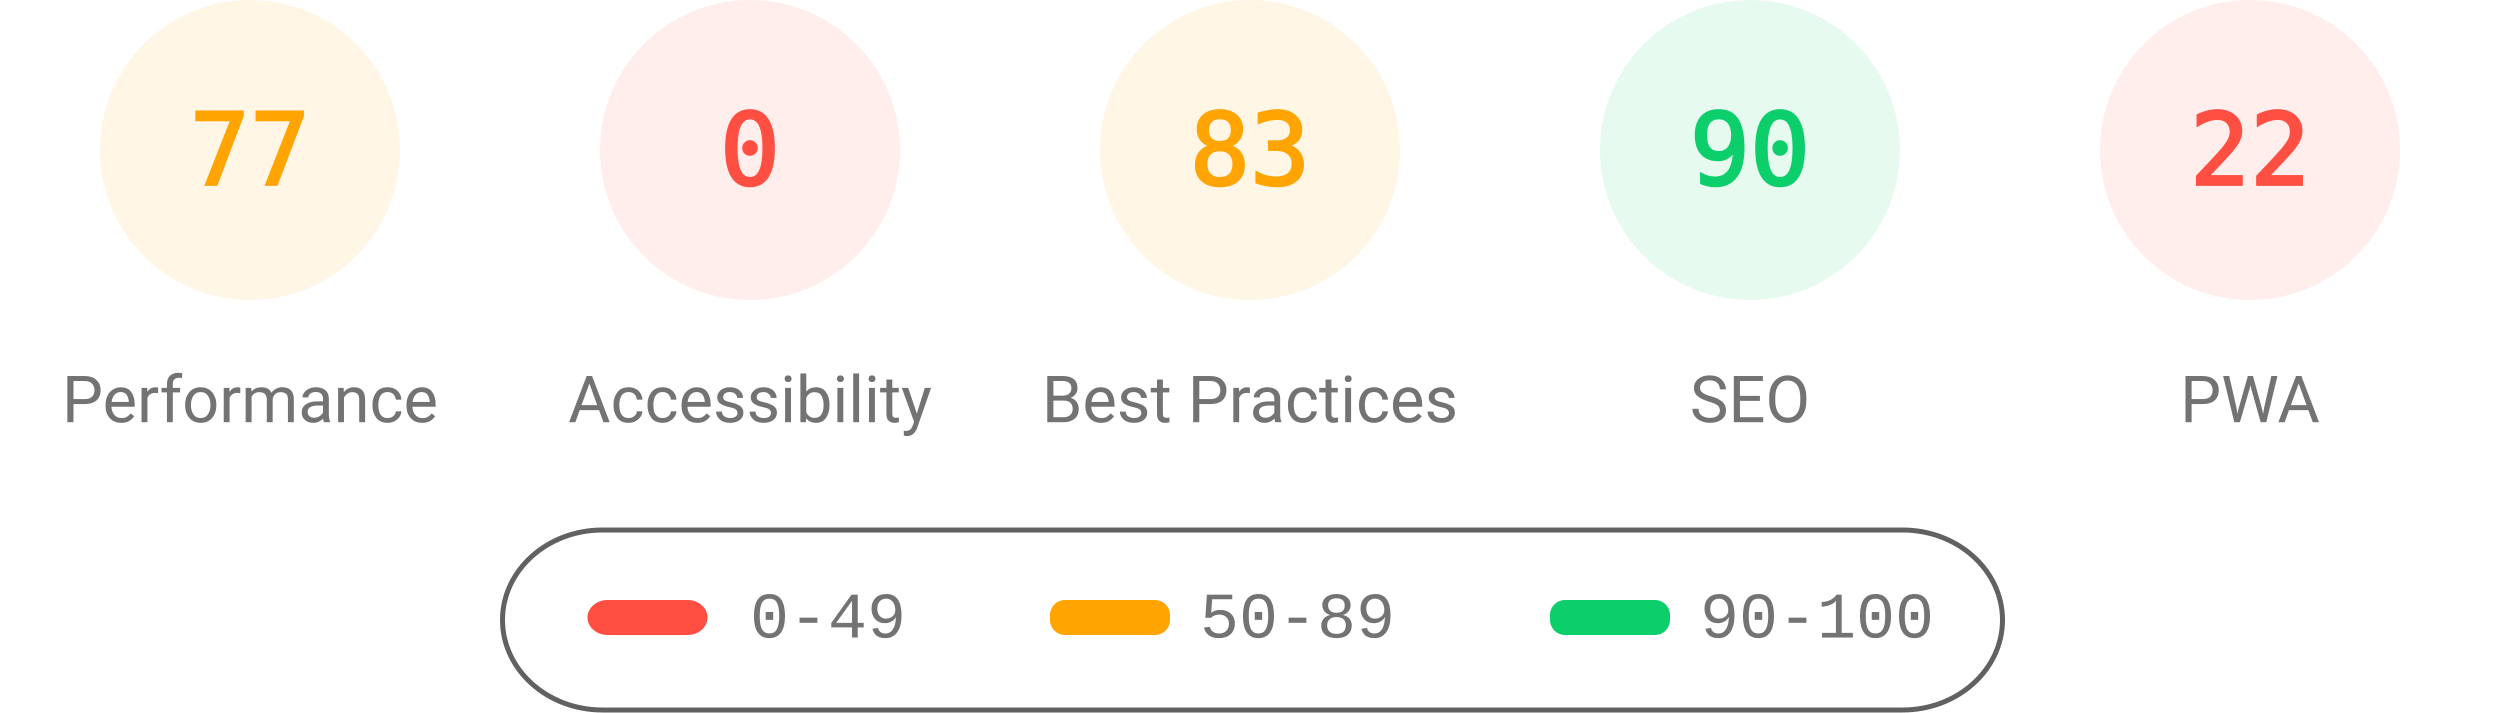
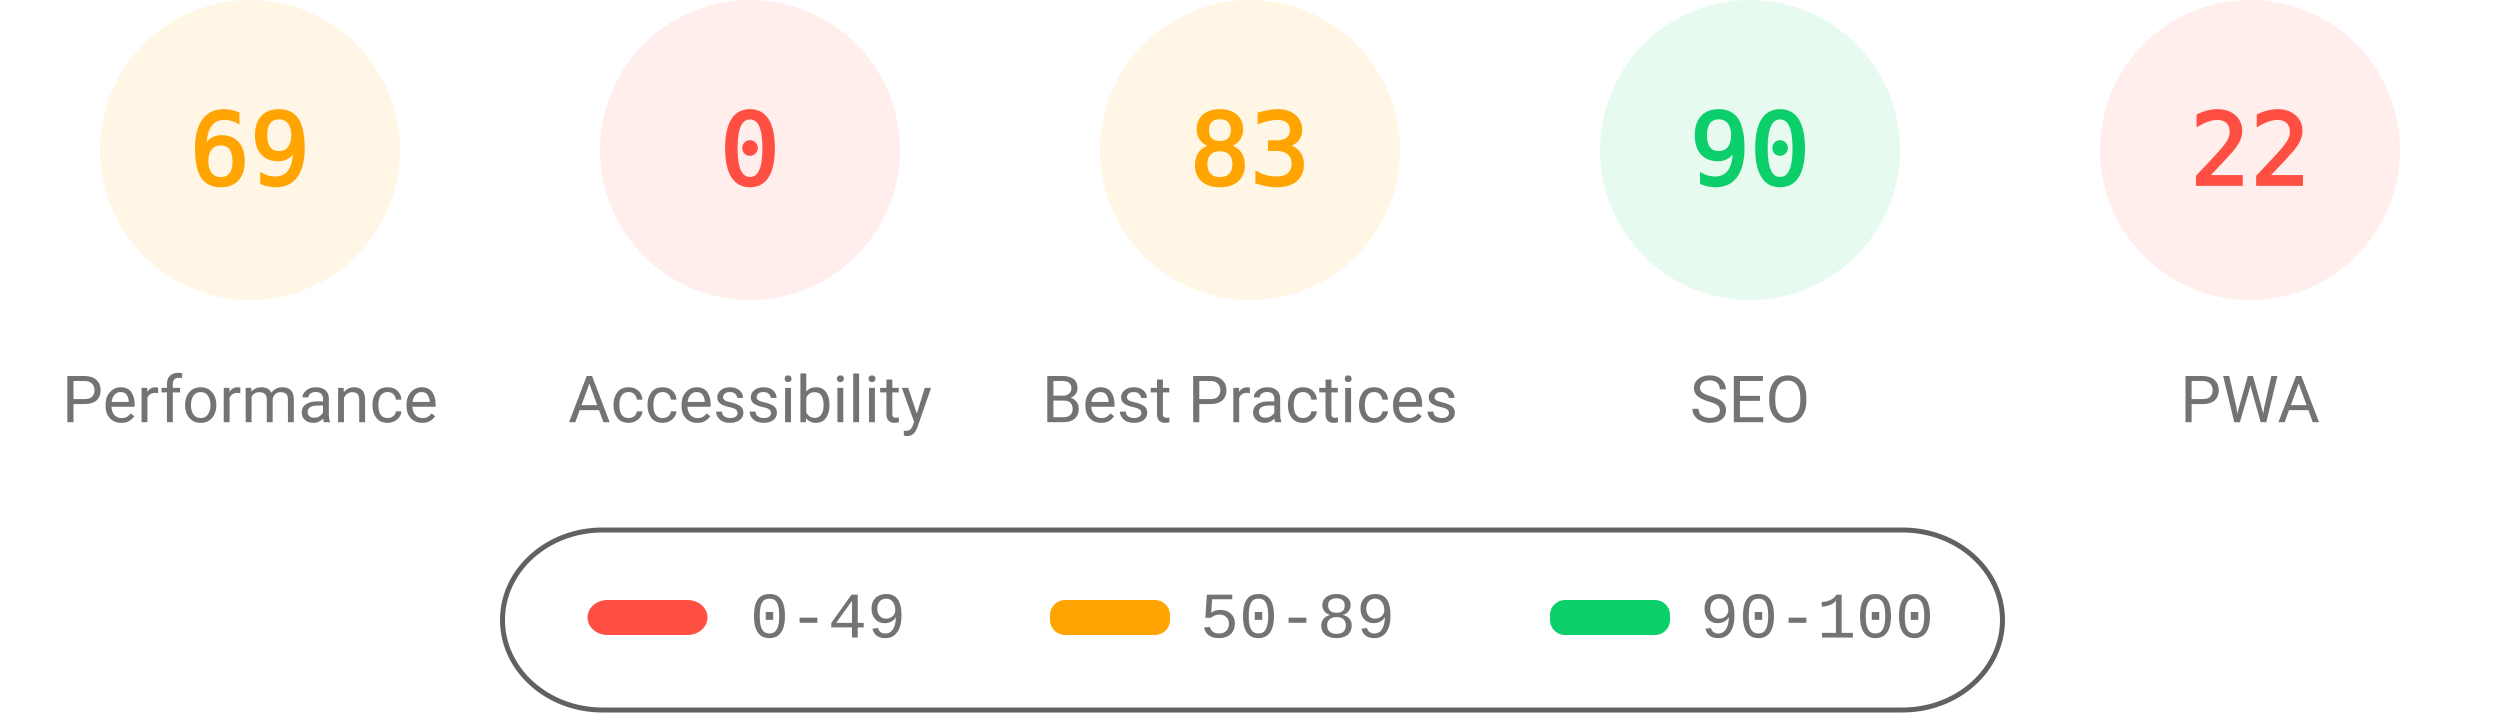
<svg xmlns="http://www.w3.org/2000/svg" fill="none" width="1000" height="285">
  <style>.gauge-base{opacity:.1}.gauge-arc{fill:none;animation-delay:250ms;stroke-linecap:round;transform:rotate(-90deg);transform-origin:100px 60px;animation:load-gauge 1s ease forwards}.guage-text{font-size:40px;font-family:monospace;text-align:center}.guage-red{color:#ff4e42;fill:#ff4e42;stroke:#ff4e42}.guage-orange{color:#ffa400;fill:#ffa400;stroke:#ffa400}.guage-green{color:#0cce6b;fill:#0cce6b;stroke:#0cce6b}.guage-undefined{color:#5c5c5c;fill:#5c5c5c;stroke:#5c5c5c}.guage-title{color:#737373;fill:#737373;stroke:none;font-size:26px;line-height:26px;font-family:Roboto,Halvetica,Arial,sans-serif}@keyframes load-gauge{from{stroke-dasharray:0 352.858}}</style>
  <svg class="guage-div guage-perf guage-orange" viewBox="0 0 200 200" width="200" height="200">
    <circle class="gauge-base" r="56" cx="100" cy="60" stroke-width="8" />
-     <circle class="gauge-arc guage-arc-1" r="56" cx="100" cy="60" stroke-width="8" style="stroke-dasharray:270.931,351.858" />
-     <text class="guage-text" x="100" y="60" alignment-baseline="central" dominant-baseline="central" text-anchor="middle">77</text>
+     <circle class="gauge-arc guage-arc-1" r="56" cx="100" cy="60" stroke-width="8" style="stroke-dasharray:242.782,351.858" />
+     <text class="guage-text" x="100" y="60" alignment-baseline="central" dominant-baseline="central" text-anchor="middle">69</text>
    <text class="guage-title" x="100" y="160" alignment-baseline="central" dominant-baseline="central" text-anchor="middle">Performance</text>
  </svg>
  <svg class="guage-div guage-acc guage-red" viewBox="0 0 200 200" width="200" height="200" x="200">
    <circle class="gauge-base" r="56" cx="100" cy="60" stroke-width="8" />
    <circle class="gauge-arc guage-arc-2" r="56" cx="100" cy="60" stroke-width="8" style="stroke-dasharray:0,351.858" />
    <text class="guage-text" x="100" y="60" alignment-baseline="central" dominant-baseline="central" text-anchor="middle">0</text>
    <text class="guage-title" x="100" y="160" alignment-baseline="central" dominant-baseline="central" text-anchor="middle">Accessibility</text>
  </svg>
  <svg class="guage-div guage-best guage-orange" viewBox="0 0 200 200" width="200" height="200" x="400">
    <circle class="gauge-base" r="56" cx="100" cy="60" stroke-width="8" />
    <circle class="gauge-arc guage-arc-3" r="56" cx="100" cy="60" stroke-width="8" style="stroke-dasharray:292.042,351.858" />
    <text class="guage-text" x="100" y="60" alignment-baseline="central" dominant-baseline="central" text-anchor="middle">83</text>
    <text class="guage-title" x="100" y="160" alignment-baseline="central" dominant-baseline="central" text-anchor="middle">Best Practices</text>
  </svg>
  <svg class="guage-div guage-seo guage-green" viewBox="0 0 200 200" width="200" height="200" x="600">
    <circle class="gauge-base" r="56" cx="100" cy="60" stroke-width="8" />
    <circle class="gauge-arc guage-arc-4" r="56" cx="100" cy="60" stroke-width="8" style="stroke-dasharray:316.672,351.858" />
    <text class="guage-text" x="100" y="60" alignment-baseline="central" dominant-baseline="central" text-anchor="middle">90</text>
    <text class="guage-title" x="100" y="160" alignment-baseline="central" dominant-baseline="central" text-anchor="middle">SEO</text>
  </svg>
  <svg class="guage-div guage-pwa guage-red" viewBox="0 0 200 200" width="200" height="200" x="800">
    <circle class="gauge-base" r="56" cx="100" cy="60" stroke-width="8" />
    <circle class="gauge-arc guage-arc-4" r="56" cx="100" cy="60" stroke-width="8" style="stroke-dasharray:77.409,351.858" />
    <text class="guage-text" x="100" y="60" alignment-baseline="central" dominant-baseline="central" text-anchor="middle">22</text>
    <text class="guage-title" x="100" y="160" alignment-baseline="central" dominant-baseline="central" text-anchor="middle">PWA</text>
  </svg>
  <svg width="604" height="76" x="200" y="210">
    <path fill="none" id="canvas_background" d="M-1-1h604v80H-1z" />
    <rect fill-opacity="0" stroke="#616161" stroke-width="2" rx="40" id="svg_2" height="72" width="600" y="2" x="1" fill="#000" />
    <rect stroke="#000" rx="8" id="svg_3" height="14" width="48" y="30" x="35" stroke-opacity="null" stroke-width="0" fill="#ff4e42" />
    <rect stroke="#000" rx="6" id="svg_4" height="14" width="48" y="30" x="220" stroke-opacity="null" stroke-width="0" fill="#ffa400" />
    <rect stroke="#000" rx="6" id="svg_5" height="14" width="48" y="30" x="420" stroke-opacity="null" stroke-width="0" fill="#0cce6b" />
    <text xml:space="preserve" text-anchor="start" font-family="'Courier New', Courier, monospace" font-size="26" id="svg_6" y="45" x="100" stroke-opacity="null" stroke-width="0" stroke="#000" fill="#737373">0-49</text>
    <text xml:space="preserve" text-anchor="start" font-family="'Courier New', Courier, monospace" font-size="26" id="svg_7" y="45" x="280" stroke-opacity="null" stroke-width="0" stroke="#000" fill="#737373">50-89</text>
    <text xml:space="preserve" text-anchor="start" font-family="'Courier New', Courier, monospace" font-size="26" id="svg_8" y="45" x="480" stroke-opacity="null" stroke-width="0" stroke="#000" fill="#737373">90-100</text>
  </svg>
</svg>
